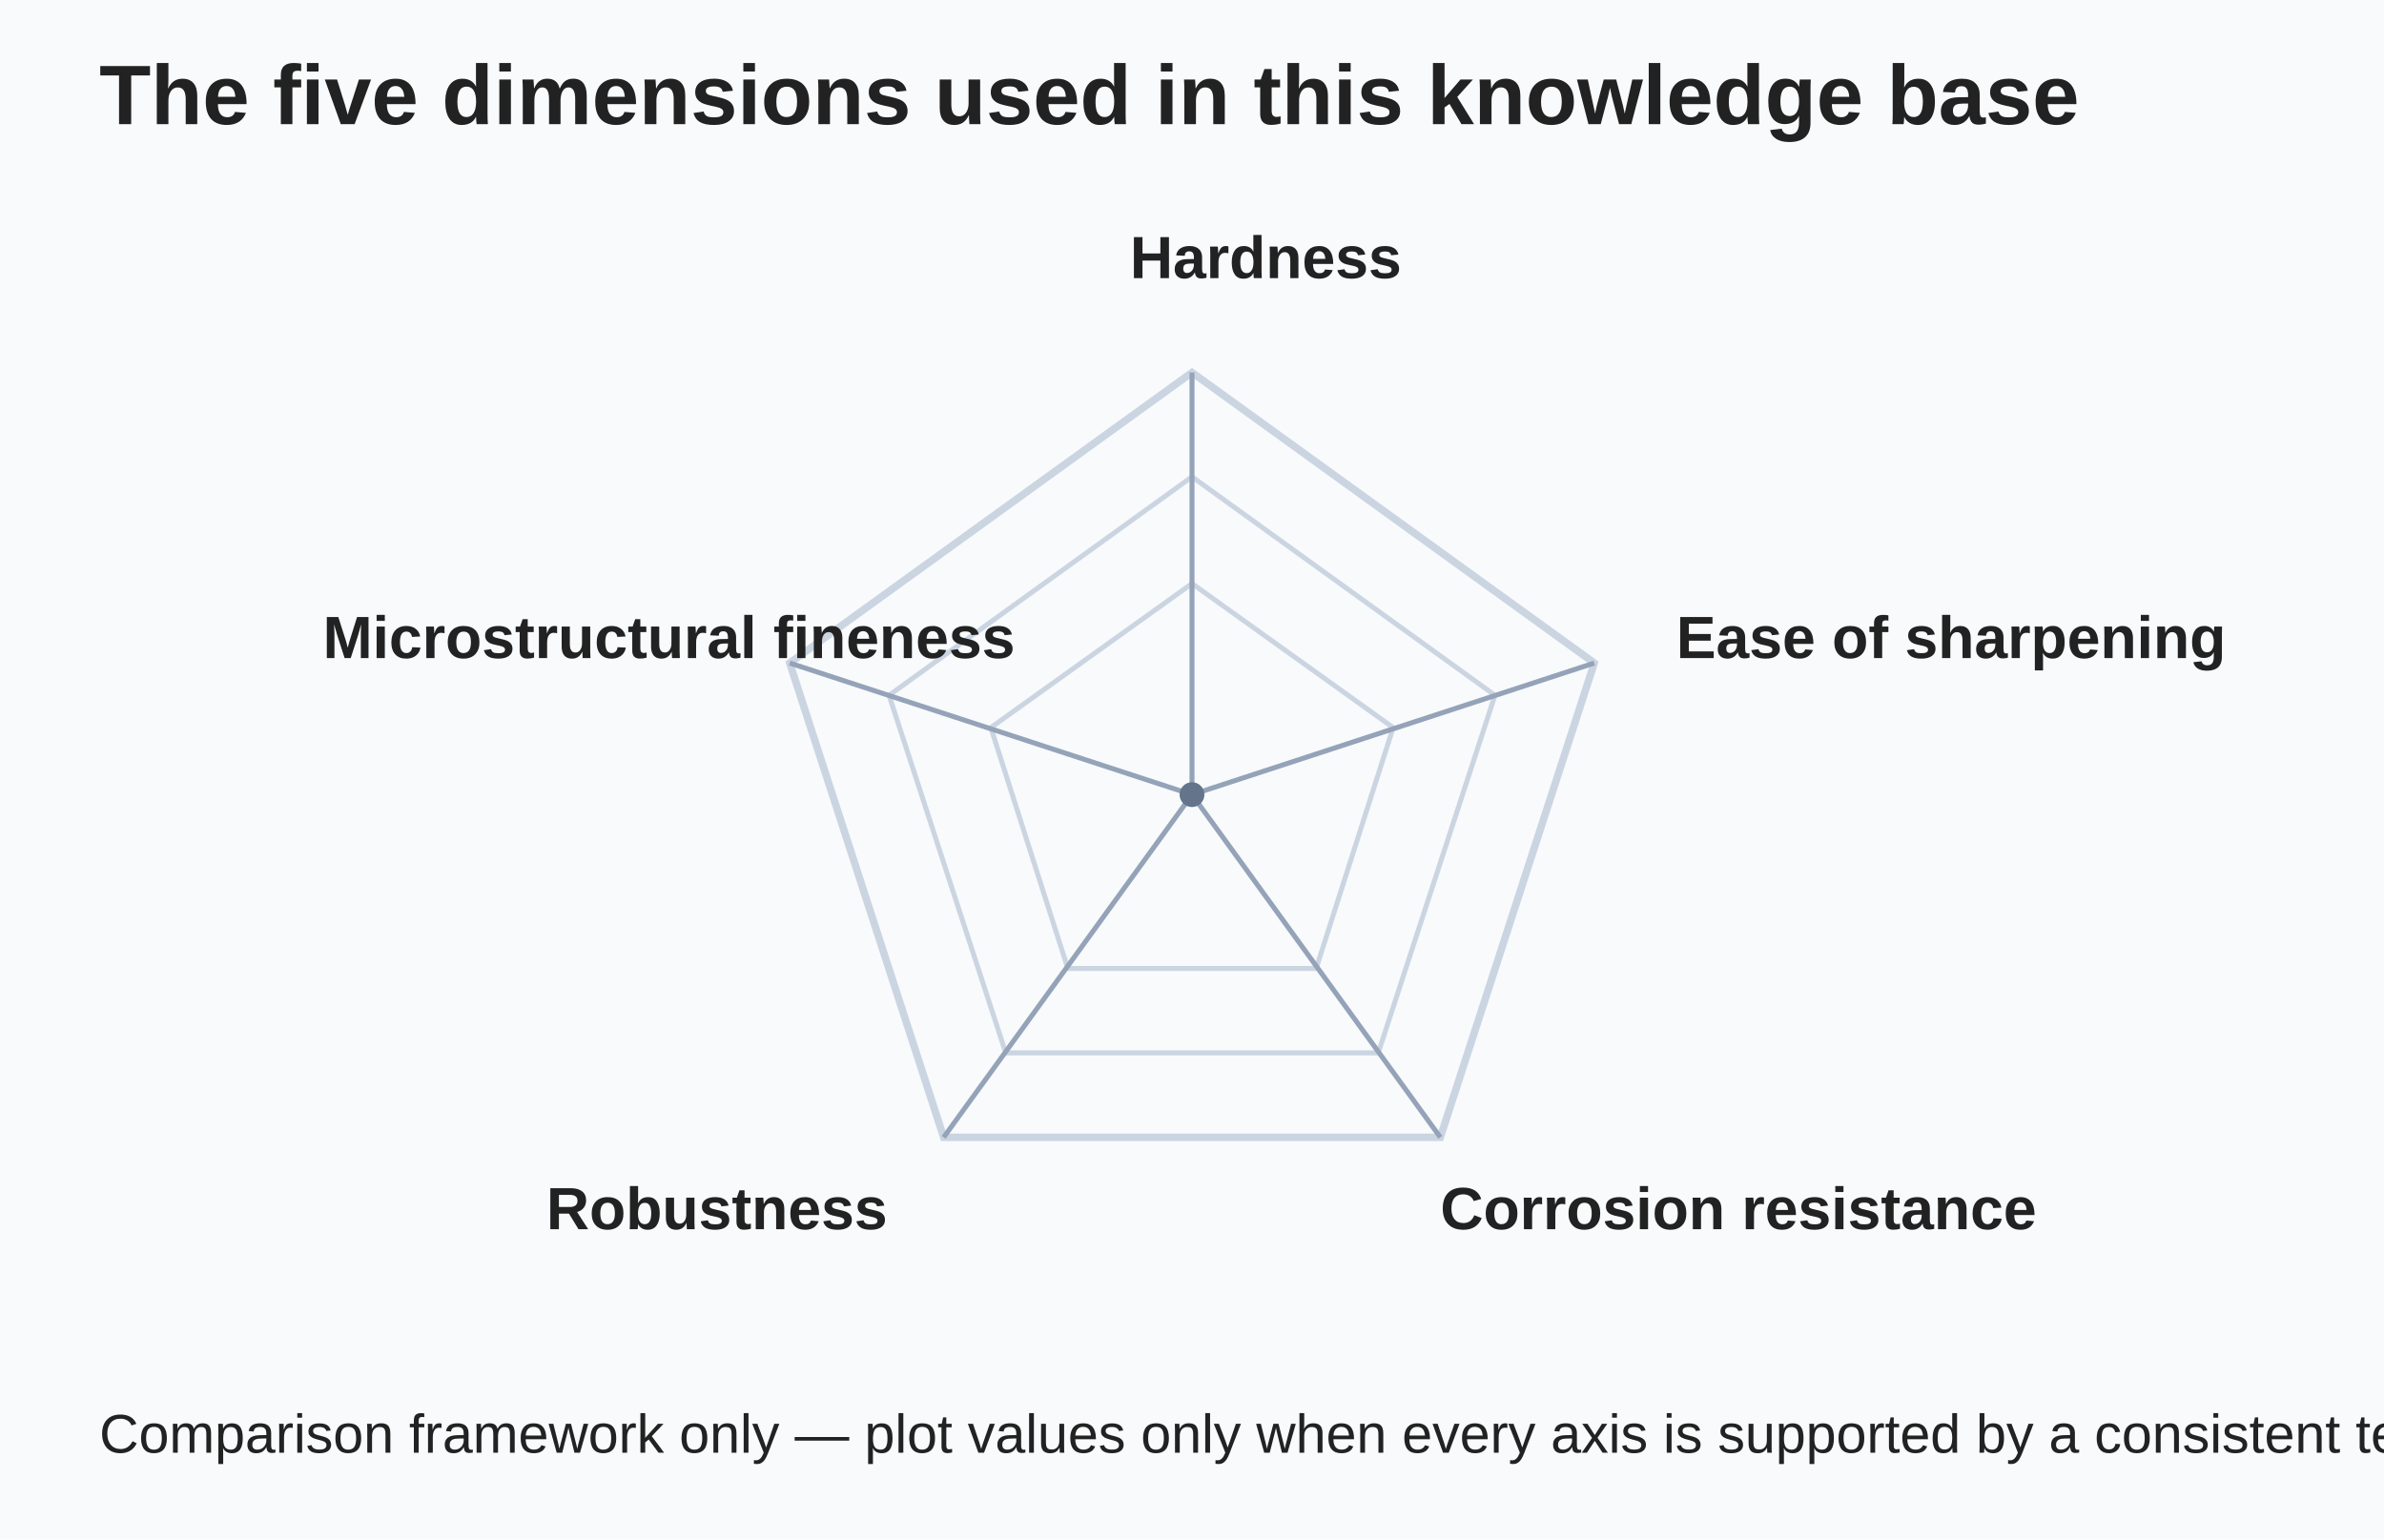
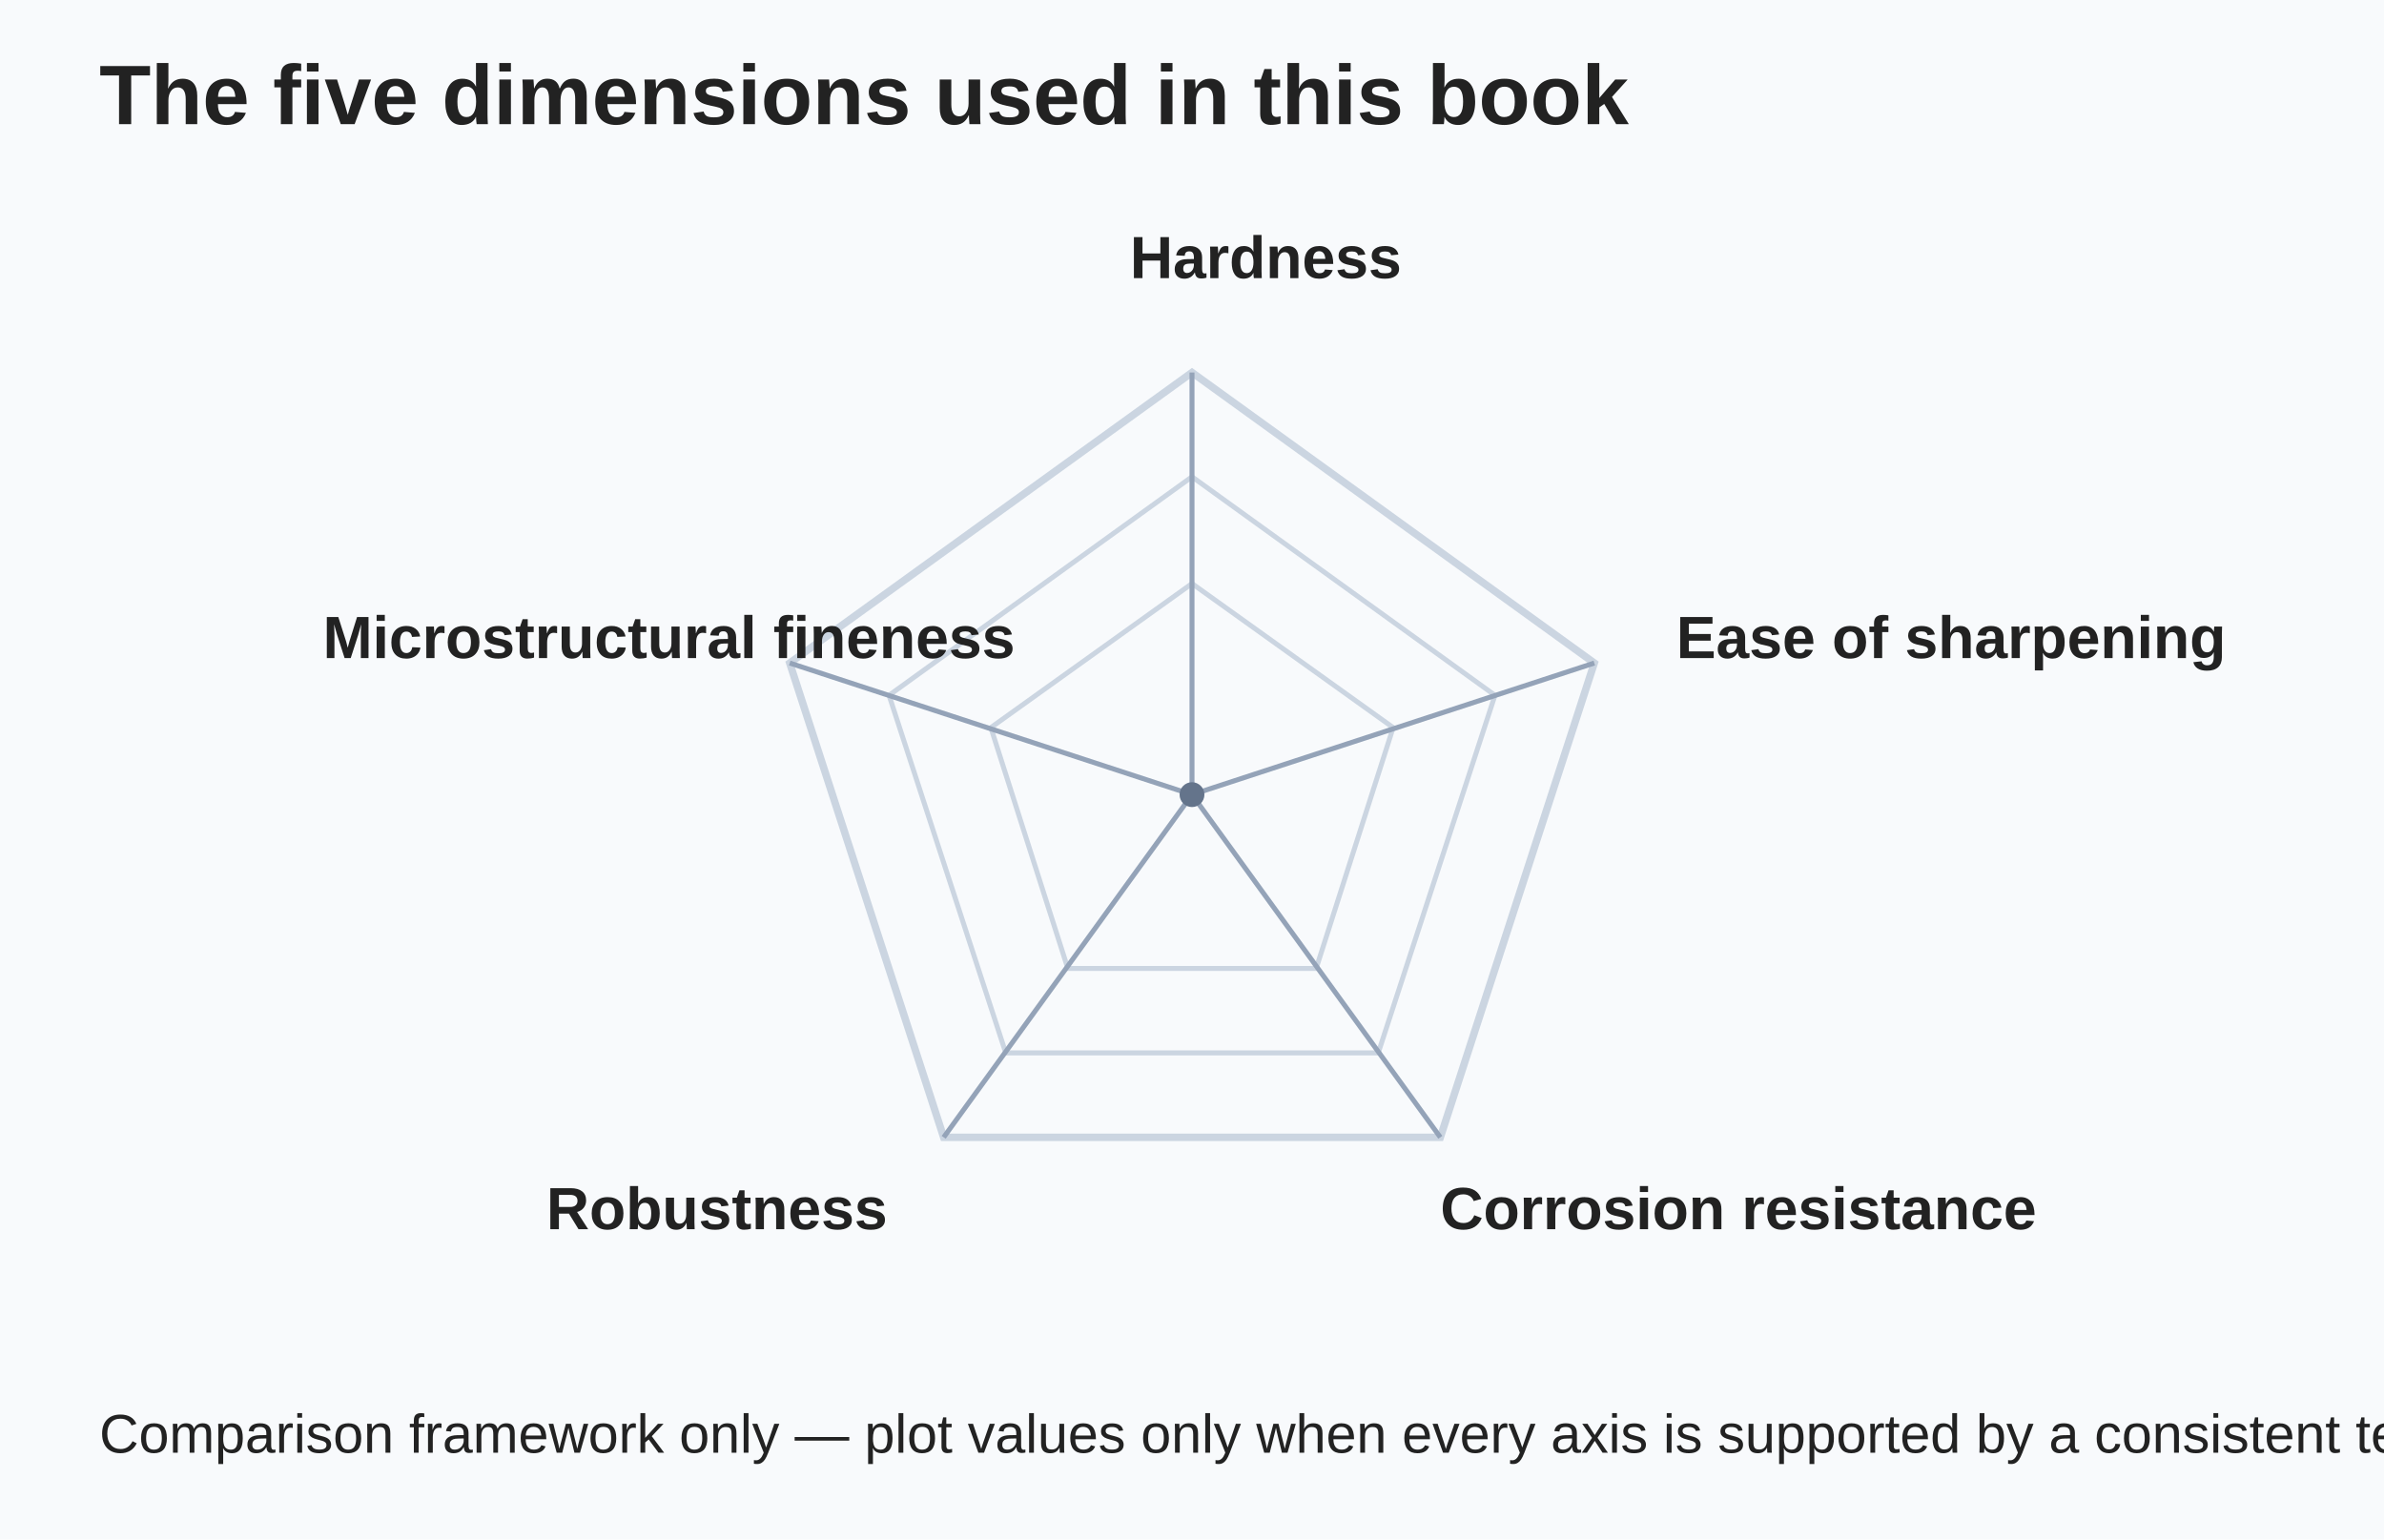
<svg xmlns="http://www.w3.org/2000/svg" width="960" height="620" viewBox="0 0 960 620" role="img" aria-labelledby="title desc">
  <style>text{font-family:Arial,sans-serif;fill:#222}.title{font-size:34px;font-weight:bold}.small{font-size:22px}.axis{font-size:24px;font-weight:bold}.grid{fill:none;stroke:#cbd5e1}.axisline{stroke:#94a3b8;stroke-width:2}</style>
  <rect width="100%" height="100%" fill="#f8fafc" />
-   <text x="40" y="50" class="title">The five dimensions used in this knowledge base</text>
+   <text x="40" y="50" class="title">The five dimensions used in this book</text>
  <g transform="translate(480,320)">
    <polygon class="grid" stroke-width="3" points="0,-170 162,-53 100,138 -100,138 -162,-53" />
    <polygon class="grid" stroke-width="2" points="0,-128 122,-40 75,104 -75,104 -122,-40" />
    <polygon class="grid" stroke-width="2" points="0,-85 81,-27 50,70 -50,70 -81,-27" />
    <line class="axisline" x1="0" y1="0" x2="0" y2="-170" />
    <line class="axisline" x1="0" y1="0" x2="162" y2="-53" />
    <line class="axisline" x1="0" y1="0" x2="100" y2="138" />
    <line class="axisline" x1="0" y1="0" x2="-100" y2="138" />
    <line class="axisline" x1="0" y1="0" x2="-162" y2="-53" />
    <circle cx="0" cy="0" r="5" fill="#64748b" />
  </g>
  <text x="455" y="112" class="axis">Hardness</text>
  <text x="675" y="265" class="axis">Ease of sharpening</text>
  <text x="580" y="495" class="axis">Corrosion resistance</text>
  <text x="220" y="495" class="axis">Robustness</text>
  <text x="130" y="265" class="axis">Microstructural fineness</text>
  <text x="40" y="585" class="small">Comparison framework only — plot values only when every axis is supported by a consistent test method.</text>
</svg>
